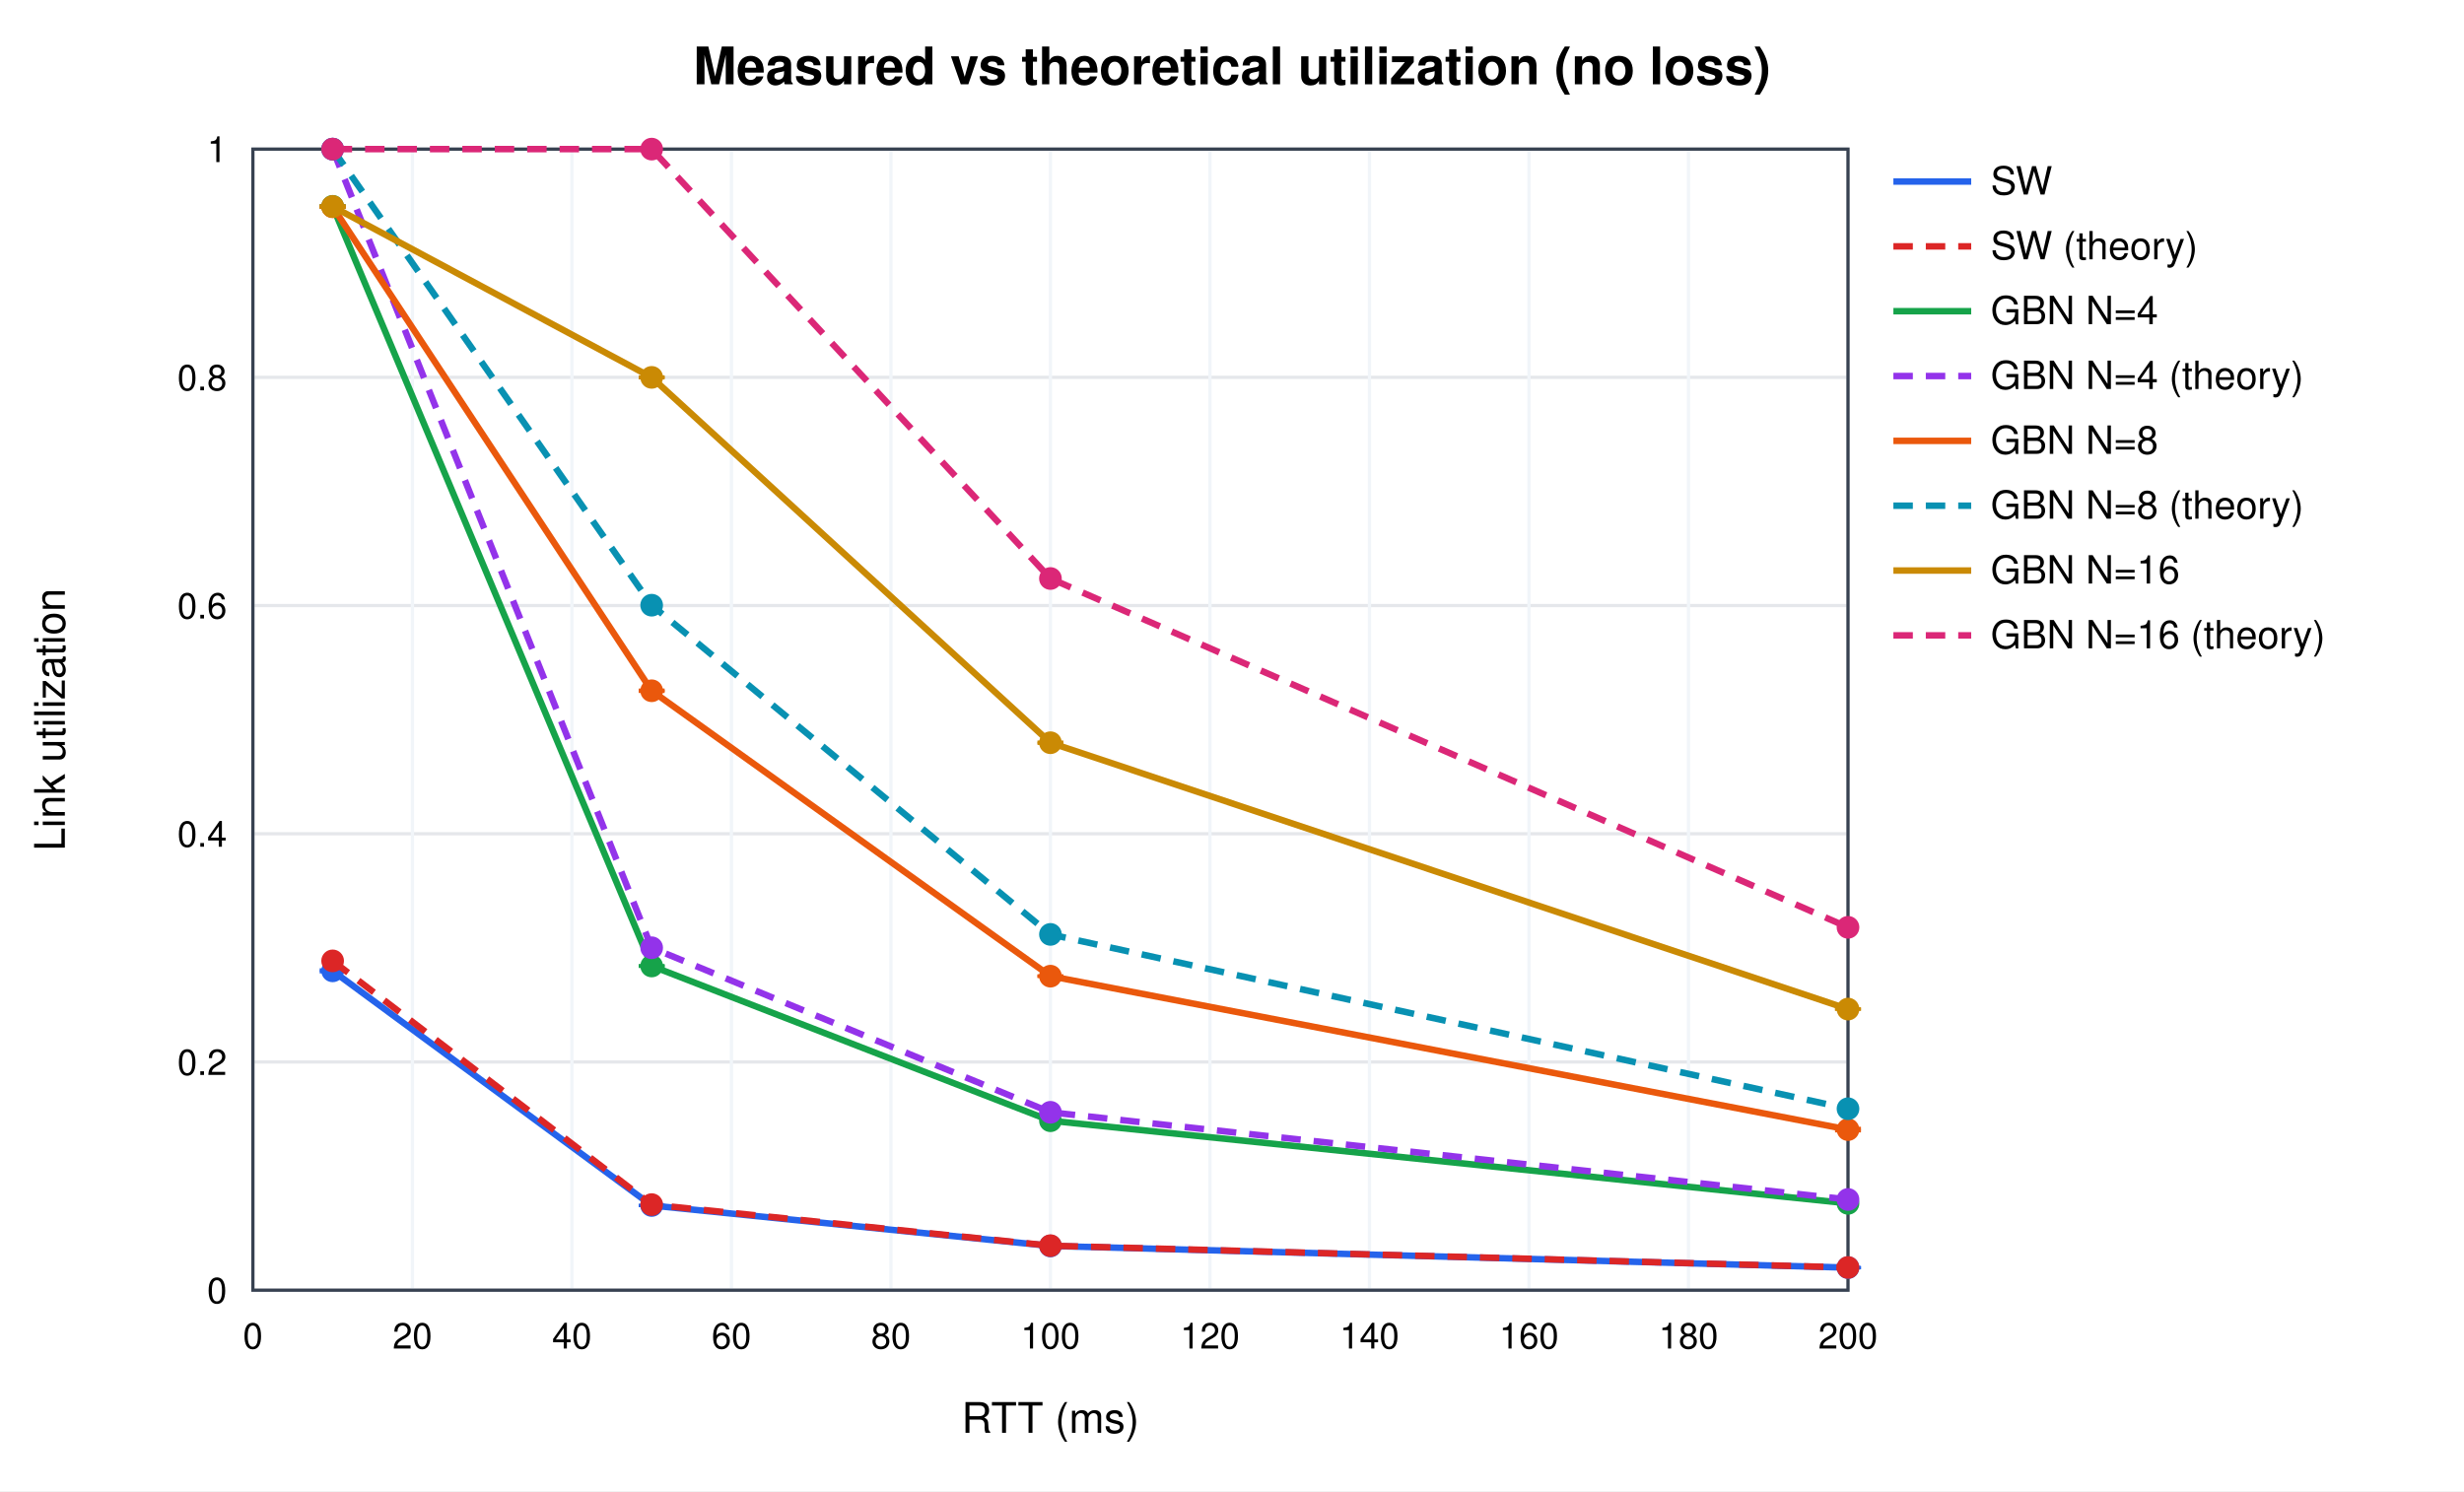
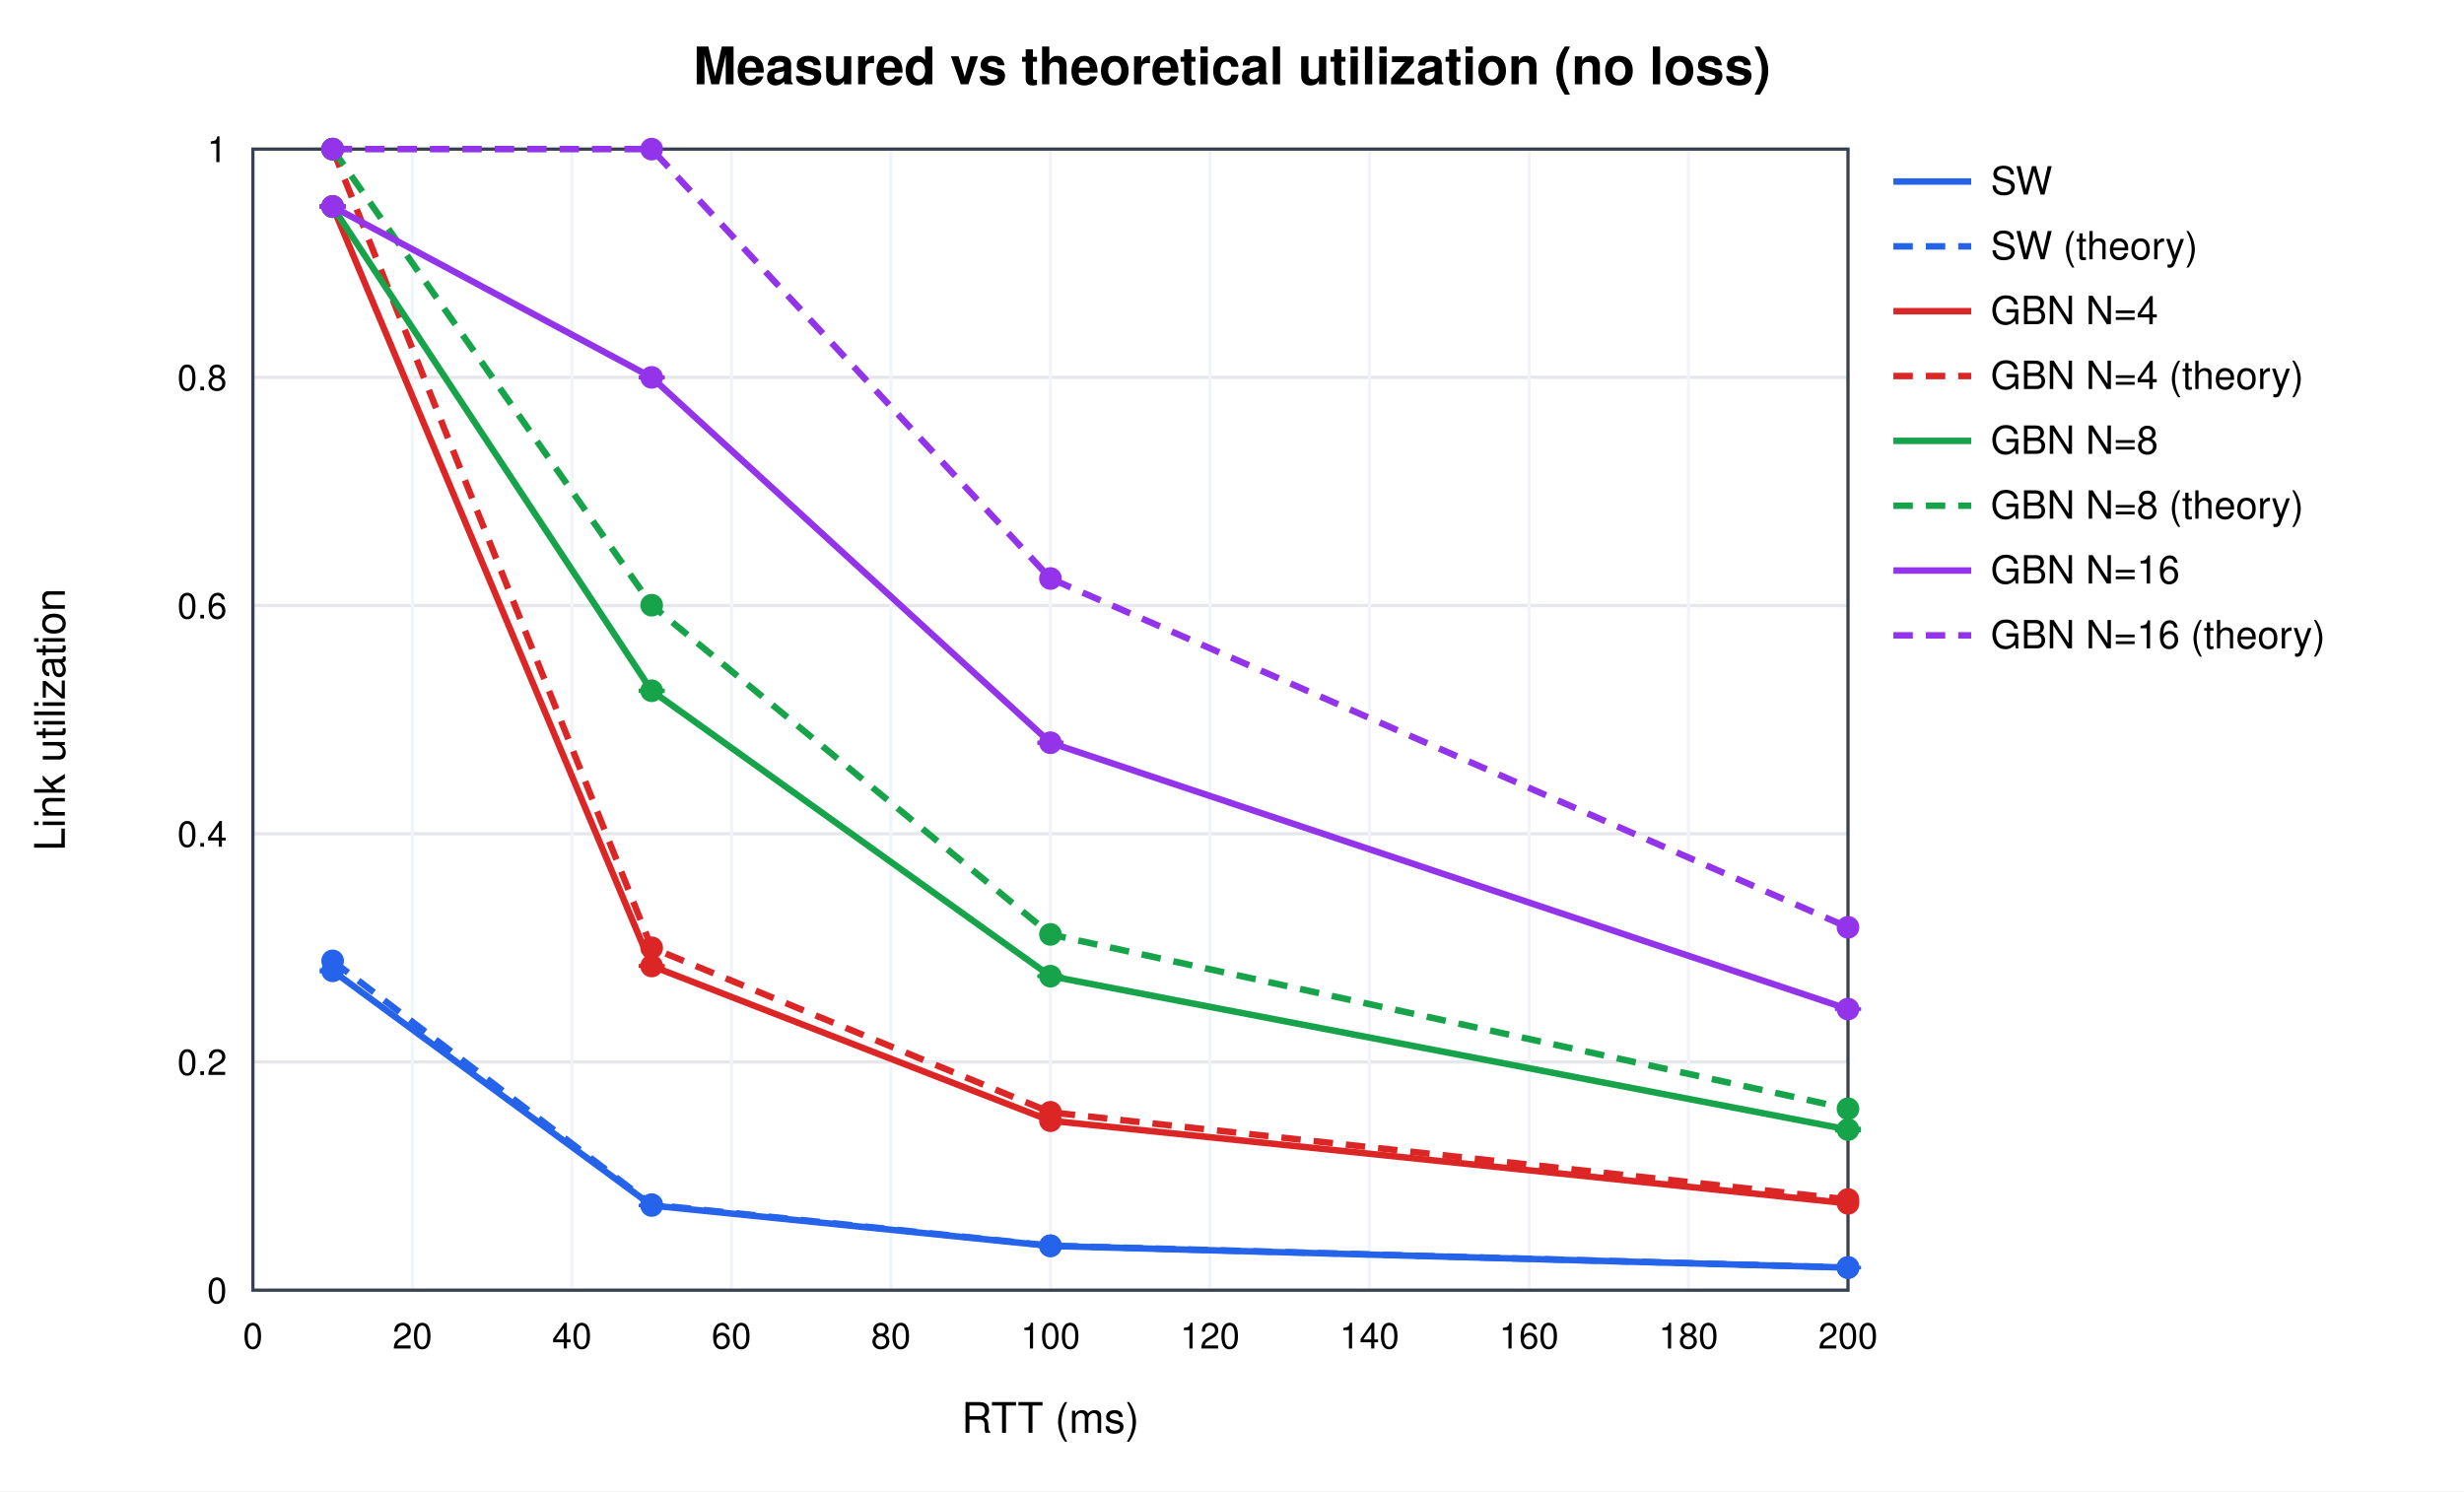
<svg xmlns="http://www.w3.org/2000/svg" width="760" height="460" viewBox="0 0 760 460" font-family="Helvetica, Arial, sans-serif">
  <rect width="100%" height="100%" fill="#ffffff" />
  <text x="380" y="26" text-anchor="middle" font-size="16" font-weight="bold">Measured vs theoretical utilization (no loss)</text>
  <line x1="78" y1="398" x2="570" y2="398" stroke="#e5e7eb" />
  <text x="70" y="402" text-anchor="end" font-size="11">0</text>
  <line x1="78" y1="327.6" x2="570" y2="327.6" stroke="#e5e7eb" />
  <text x="70" y="331.6" text-anchor="end" font-size="11">0.2</text>
  <line x1="78" y1="257.2" x2="570" y2="257.2" stroke="#e5e7eb" />
  <text x="70" y="261.2" text-anchor="end" font-size="11">0.4</text>
  <line x1="78" y1="186.8" x2="570" y2="186.8" stroke="#e5e7eb" />
  <text x="70" y="190.8" text-anchor="end" font-size="11">0.6</text>
  <line x1="78" y1="116.4" x2="570" y2="116.4" stroke="#e5e7eb" />
  <text x="70" y="120.4" text-anchor="end" font-size="11">0.8</text>
  <line x1="78" y1="46" x2="570" y2="46" stroke="#e5e7eb" />
  <text x="70" y="50" text-anchor="end" font-size="11">1</text>
  <line x1="78" y1="46" x2="78" y2="398" stroke="#f1f5f9" />
  <text x="78" y="416" text-anchor="middle" font-size="11">0</text>
  <line x1="127.2" y1="46" x2="127.2" y2="398" stroke="#f1f5f9" />
  <text x="127.2" y="416" text-anchor="middle" font-size="11">20</text>
  <line x1="176.4" y1="46" x2="176.4" y2="398" stroke="#f1f5f9" />
  <text x="176.4" y="416" text-anchor="middle" font-size="11">40</text>
  <line x1="225.6" y1="46" x2="225.6" y2="398" stroke="#f1f5f9" />
  <text x="225.6" y="416" text-anchor="middle" font-size="11">60</text>
  <line x1="274.8" y1="46" x2="274.8" y2="398" stroke="#f1f5f9" />
  <text x="274.8" y="416" text-anchor="middle" font-size="11">80</text>
  <line x1="324" y1="46" x2="324" y2="398" stroke="#f1f5f9" />
  <text x="324" y="416" text-anchor="middle" font-size="11">100</text>
  <line x1="373.2" y1="46" x2="373.2" y2="398" stroke="#f1f5f9" />
  <text x="373.2" y="416" text-anchor="middle" font-size="11">120</text>
  <line x1="422.4" y1="46" x2="422.4" y2="398" stroke="#f1f5f9" />
  <text x="422.4" y="416" text-anchor="middle" font-size="11">140</text>
  <line x1="471.6" y1="46" x2="471.6" y2="398" stroke="#f1f5f9" />
  <text x="471.6" y="416" text-anchor="middle" font-size="11">160</text>
  <line x1="520.8" y1="46" x2="520.8" y2="398" stroke="#f1f5f9" />
  <text x="520.8" y="416" text-anchor="middle" font-size="11">180</text>
  <line x1="570" y1="46" x2="570" y2="398" stroke="#f1f5f9" />
  <text x="570" y="416" text-anchor="middle" font-size="11">200</text>
  <rect x="78" y="46" width="492" height="352" fill="none" stroke="#374151" />
  <text x="324" y="442" text-anchor="middle" font-size="13">RTT (ms)</text>
  <text transform="translate(20,222) rotate(-90)" text-anchor="middle" font-size="13">Link utilization</text>
  <path d="M102.6,299.489 L201,371.875 L324,384.356 L570,391.044" fill="none" stroke="#2563eb" stroke-width="2" />
  <line x1="102.6" y1="299.783" x2="102.6" y2="299.195" stroke="#2563eb" />
  <line x1="98.6" y1="299.783" x2="106.6" y2="299.783" stroke="#2563eb" />
  <line x1="98.6" y1="299.195" x2="106.6" y2="299.195" stroke="#2563eb" />
  <circle cx="102.6" cy="299.489" r="3.5" fill="#2563eb" />
  <line x1="201" y1="371.894" x2="201" y2="371.855" stroke="#2563eb" />
  <line x1="197" y1="371.894" x2="205" y2="371.894" stroke="#2563eb" />
  <line x1="197" y1="371.855" x2="205" y2="371.855" stroke="#2563eb" />
  <circle cx="201" cy="371.875" r="3.5" fill="#2563eb" />
  <line x1="324" y1="384.38" x2="324" y2="384.333" stroke="#2563eb" />
  <line x1="320" y1="384.38" x2="328" y2="384.38" stroke="#2563eb" />
  <line x1="320" y1="384.333" x2="328" y2="384.333" stroke="#2563eb" />
  <circle cx="324" cy="384.356" r="3.5" fill="#2563eb" />
  <line x1="570" y1="391.084" x2="570" y2="391.005" stroke="#2563eb" />
  <line x1="566" y1="391.084" x2="574" y2="391.084" stroke="#2563eb" />
  <line x1="566" y1="391.005" x2="574" y2="391.005" stroke="#2563eb" />
  <circle cx="570" cy="391.044" r="3.5" fill="#2563eb" />
  <line x1="584" y1="56" x2="608" y2="56" stroke="#2563eb" stroke-width="2" />
  <text x="614" y="60" font-size="12">SW</text>
-   <path d="M102.6,296.413 L201,371.6 L324,384.272 L570,390.995" fill="none" stroke="#dc2626" stroke-width="2" stroke-dasharray="6,4" />
-   <circle cx="102.6" cy="296.413" r="3.5" fill="#dc2626" />
-   <circle cx="201" cy="371.6" r="3.5" fill="#dc2626" />
-   <circle cx="324" cy="384.272" r="3.5" fill="#dc2626" />
-   <circle cx="570" cy="390.995" r="3.5" fill="#dc2626" />
-   <line x1="584" y1="76" x2="608" y2="76" stroke="#dc2626" stroke-width="2" stroke-dasharray="6,4" />
+   <path d="M102.6,296.413 L201,371.6 L324,384.272 L570,390.995" fill="none" stroke="#2563eb" stroke-width="2" stroke-dasharray="6,4" />
+   <circle cx="102.6" cy="296.413" r="3.5" fill="#2563eb" />
+   <circle cx="201" cy="371.6" r="3.5" fill="#2563eb" />
+   <circle cx="324" cy="384.272" r="3.5" fill="#2563eb" />
+   <circle cx="570" cy="390.995" r="3.5" fill="#2563eb" />
+   <line x1="584" y1="76" x2="608" y2="76" stroke="#2563eb" stroke-width="2" stroke-dasharray="6,4" />
  <text x="614" y="80" font-size="12">SW (theory)</text>
-   <path d="M102.6,63.649 L201,297.99 L324,345.728 L570,371.213" fill="none" stroke="#16a34a" stroke-width="2" />
-   <line x1="102.6" y1="63.853" x2="102.6" y2="63.445" stroke="#16a34a" />
-   <line x1="98.6" y1="63.853" x2="106.6" y2="63.853" stroke="#16a34a" />
-   <line x1="98.6" y1="63.445" x2="106.6" y2="63.445" stroke="#16a34a" />
-   <circle cx="102.6" cy="63.649" r="3.5" fill="#16a34a" />
-   <line x1="201" y1="298.111" x2="201" y2="297.868" stroke="#16a34a" />
-   <line x1="197" y1="298.111" x2="205" y2="298.111" stroke="#16a34a" />
-   <line x1="197" y1="297.868" x2="205" y2="297.868" stroke="#16a34a" />
-   <circle cx="201" cy="297.99" r="3.5" fill="#16a34a" />
-   <circle cx="324" cy="345.728" r="3.5" fill="#16a34a" />
-   <circle cx="570" cy="371.213" r="3.5" fill="#16a34a" />
-   <line x1="584" y1="96" x2="608" y2="96" stroke="#16a34a" stroke-width="2" />
+   <path d="M102.6,63.649 L201,297.99 L324,345.728 L570,371.213" fill="none" stroke="#dc2626" stroke-width="2" />
+   <line x1="102.6" y1="63.853" x2="102.6" y2="63.445" stroke="#dc2626" />
+   <line x1="98.6" y1="63.853" x2="106.6" y2="63.853" stroke="#dc2626" />
+   <line x1="98.6" y1="63.445" x2="106.6" y2="63.445" stroke="#dc2626" />
+   <circle cx="102.6" cy="63.649" r="3.5" fill="#dc2626" />
+   <line x1="201" y1="298.111" x2="201" y2="297.868" stroke="#dc2626" />
+   <line x1="197" y1="298.111" x2="205" y2="298.111" stroke="#dc2626" />
+   <line x1="197" y1="297.868" x2="205" y2="297.868" stroke="#dc2626" />
+   <circle cx="201" cy="297.99" r="3.5" fill="#dc2626" />
+   <circle cx="324" cy="345.728" r="3.5" fill="#dc2626" />
+   <circle cx="570" cy="371.213" r="3.5" fill="#dc2626" />
+   <line x1="584" y1="96" x2="608" y2="96" stroke="#dc2626" stroke-width="2" />
  <text x="614" y="100" font-size="12">GBN N=4</text>
-   <path d="M102.6,46 L201,292.365 L324,343.123 L570,370.016" fill="none" stroke="#9333ea" stroke-width="2" stroke-dasharray="6,4" />
+   <path d="M102.6,46 L201,292.365 L324,343.123 L570,370.016" fill="none" stroke="#dc2626" stroke-width="2" stroke-dasharray="6,4" />
+   <circle cx="102.6" cy="46" r="3.5" fill="#dc2626" />
+   <circle cx="201" cy="292.365" r="3.5" fill="#dc2626" />
+   <circle cx="324" cy="343.123" r="3.5" fill="#dc2626" />
+   <circle cx="570" cy="370.016" r="3.5" fill="#dc2626" />
+   <line x1="584" y1="116" x2="608" y2="116" stroke="#dc2626" stroke-width="2" stroke-dasharray="6,4" />
+   <text x="614" y="120" font-size="12">GBN N=4 (theory)</text>
+   <path d="M102.6,63.79 L201,213.087 L324,301.13 L570,348.46" fill="none" stroke="#16a34a" stroke-width="2" />
+   <line x1="102.6" y1="63.982" x2="102.6" y2="63.598" stroke="#16a34a" />
+   <line x1="98.6" y1="63.982" x2="106.6" y2="63.982" stroke="#16a34a" />
+   <line x1="98.6" y1="63.598" x2="106.6" y2="63.598" stroke="#16a34a" />
+   <circle cx="102.6" cy="63.79" r="3.5" fill="#16a34a" />
+   <line x1="201" y1="213.276" x2="201" y2="212.898" stroke="#16a34a" />
+   <line x1="197" y1="213.276" x2="205" y2="213.276" stroke="#16a34a" />
+   <line x1="197" y1="212.898" x2="205" y2="212.898" stroke="#16a34a" />
+   <circle cx="201" cy="213.087" r="3.5" fill="#16a34a" />
+   <line x1="324" y1="301.232" x2="324" y2="301.027" stroke="#16a34a" />
+   <line x1="320" y1="301.232" x2="328" y2="301.232" stroke="#16a34a" />
+   <line x1="320" y1="301.027" x2="328" y2="301.027" stroke="#16a34a" />
+   <circle cx="324" cy="301.13" r="3.5" fill="#16a34a" />
+   <line x1="570" y1="348.836" x2="570" y2="348.083" stroke="#16a34a" />
+   <line x1="566" y1="348.836" x2="574" y2="348.836" stroke="#16a34a" />
+   <line x1="566" y1="348.083" x2="574" y2="348.083" stroke="#16a34a" />
+   <circle cx="570" cy="348.46" r="3.5" fill="#16a34a" />
+   <line x1="584" y1="136" x2="608" y2="136" stroke="#16a34a" stroke-width="2" />
+   <text x="614" y="140" font-size="12">GBN N=8</text>
+   <path d="M102.6,46 L201,186.694 L324,288.246 L570,342.032" fill="none" stroke="#16a34a" stroke-width="2" stroke-dasharray="6,4" />
+   <circle cx="102.6" cy="46" r="3.5" fill="#16a34a" />
+   <circle cx="201" cy="186.694" r="3.5" fill="#16a34a" />
+   <circle cx="324" cy="288.246" r="3.5" fill="#16a34a" />
+   <circle cx="570" cy="342.032" r="3.5" fill="#16a34a" />
+   <line x1="584" y1="156" x2="608" y2="156" stroke="#16a34a" stroke-width="2" stroke-dasharray="6,4" />
+   <text x="614" y="160" font-size="12">GBN N=8 (theory)</text>
+   <path d="M102.6,63.72 L201,116.414 L324,229.117 L570,311.281" fill="none" stroke="#9333ea" stroke-width="2" />
+   <line x1="102.6" y1="63.919" x2="102.6" y2="63.52" stroke="#9333ea" />
+   <line x1="98.6" y1="63.919" x2="106.6" y2="63.919" stroke="#9333ea" />
+   <line x1="98.6" y1="63.52" x2="106.6" y2="63.52" stroke="#9333ea" />
+   <circle cx="102.6" cy="63.72" r="3.5" fill="#9333ea" />
+   <line x1="201" y1="116.554" x2="201" y2="116.274" stroke="#9333ea" />
+   <line x1="197" y1="116.554" x2="205" y2="116.554" stroke="#9333ea" />
+   <line x1="197" y1="116.274" x2="205" y2="116.274" stroke="#9333ea" />
+   <circle cx="201" cy="116.414" r="3.5" fill="#9333ea" />
+   <line x1="324" y1="229.301" x2="324" y2="228.934" stroke="#9333ea" />
+   <line x1="320" y1="229.301" x2="328" y2="229.301" stroke="#9333ea" />
+   <line x1="320" y1="228.934" x2="328" y2="228.934" stroke="#9333ea" />
+   <circle cx="324" cy="229.117" r="3.5" fill="#9333ea" />
+   <line x1="570" y1="311.331" x2="570" y2="311.231" stroke="#9333ea" />
+   <line x1="566" y1="311.331" x2="574" y2="311.331" stroke="#9333ea" />
+   <line x1="566" y1="311.231" x2="574" y2="311.231" stroke="#9333ea" />
+   <circle cx="570" cy="311.281" r="3.5" fill="#9333ea" />
+   <line x1="584" y1="176" x2="608" y2="176" stroke="#9333ea" stroke-width="2" />
+   <text x="614" y="180" font-size="12">GBN N=16</text>
+   <path d="M102.6,46 L201,46 L324,178.458 L570,286.064" fill="none" stroke="#9333ea" stroke-width="2" stroke-dasharray="6,4" />
  <circle cx="102.6" cy="46" r="3.5" fill="#9333ea" />
-   <circle cx="201" cy="292.365" r="3.5" fill="#9333ea" />
-   <circle cx="324" cy="343.123" r="3.5" fill="#9333ea" />
-   <circle cx="570" cy="370.016" r="3.5" fill="#9333ea" />
-   <line x1="584" y1="116" x2="608" y2="116" stroke="#9333ea" stroke-width="2" stroke-dasharray="6,4" />
-   <text x="614" y="120" font-size="12">GBN N=4 (theory)</text>
-   <path d="M102.6,63.79 L201,213.087 L324,301.13 L570,348.46" fill="none" stroke="#ea580c" stroke-width="2" />
-   <line x1="102.6" y1="63.982" x2="102.6" y2="63.598" stroke="#ea580c" />
-   <line x1="98.6" y1="63.982" x2="106.6" y2="63.982" stroke="#ea580c" />
-   <line x1="98.6" y1="63.598" x2="106.6" y2="63.598" stroke="#ea580c" />
-   <circle cx="102.6" cy="63.79" r="3.5" fill="#ea580c" />
-   <line x1="201" y1="213.276" x2="201" y2="212.898" stroke="#ea580c" />
-   <line x1="197" y1="213.276" x2="205" y2="213.276" stroke="#ea580c" />
-   <line x1="197" y1="212.898" x2="205" y2="212.898" stroke="#ea580c" />
-   <circle cx="201" cy="213.087" r="3.5" fill="#ea580c" />
-   <line x1="324" y1="301.232" x2="324" y2="301.027" stroke="#ea580c" />
-   <line x1="320" y1="301.232" x2="328" y2="301.232" stroke="#ea580c" />
-   <line x1="320" y1="301.027" x2="328" y2="301.027" stroke="#ea580c" />
-   <circle cx="324" cy="301.13" r="3.5" fill="#ea580c" />
-   <line x1="570" y1="348.836" x2="570" y2="348.083" stroke="#ea580c" />
-   <line x1="566" y1="348.836" x2="574" y2="348.836" stroke="#ea580c" />
-   <line x1="566" y1="348.083" x2="574" y2="348.083" stroke="#ea580c" />
-   <circle cx="570" cy="348.46" r="3.5" fill="#ea580c" />
-   <line x1="584" y1="136" x2="608" y2="136" stroke="#ea580c" stroke-width="2" />
-   <text x="614" y="140" font-size="12">GBN N=8</text>
-   <path d="M102.6,46 L201,186.694 L324,288.246 L570,342.032" fill="none" stroke="#0891b2" stroke-width="2" stroke-dasharray="6,4" />
-   <circle cx="102.6" cy="46" r="3.5" fill="#0891b2" />
-   <circle cx="201" cy="186.694" r="3.5" fill="#0891b2" />
-   <circle cx="324" cy="288.246" r="3.5" fill="#0891b2" />
-   <circle cx="570" cy="342.032" r="3.5" fill="#0891b2" />
-   <line x1="584" y1="156" x2="608" y2="156" stroke="#0891b2" stroke-width="2" stroke-dasharray="6,4" />
-   <text x="614" y="160" font-size="12">GBN N=8 (theory)</text>
-   <path d="M102.6,63.72 L201,116.414 L324,229.117 L570,311.281" fill="none" stroke="#ca8a04" stroke-width="2" />
-   <line x1="102.6" y1="63.919" x2="102.6" y2="63.52" stroke="#ca8a04" />
-   <line x1="98.6" y1="63.919" x2="106.6" y2="63.919" stroke="#ca8a04" />
-   <line x1="98.6" y1="63.52" x2="106.6" y2="63.52" stroke="#ca8a04" />
-   <circle cx="102.6" cy="63.72" r="3.5" fill="#ca8a04" />
-   <line x1="201" y1="116.554" x2="201" y2="116.274" stroke="#ca8a04" />
-   <line x1="197" y1="116.554" x2="205" y2="116.554" stroke="#ca8a04" />
-   <line x1="197" y1="116.274" x2="205" y2="116.274" stroke="#ca8a04" />
-   <circle cx="201" cy="116.414" r="3.5" fill="#ca8a04" />
-   <line x1="324" y1="229.301" x2="324" y2="228.934" stroke="#ca8a04" />
-   <line x1="320" y1="229.301" x2="328" y2="229.301" stroke="#ca8a04" />
-   <line x1="320" y1="228.934" x2="328" y2="228.934" stroke="#ca8a04" />
-   <circle cx="324" cy="229.117" r="3.5" fill="#ca8a04" />
-   <line x1="570" y1="311.331" x2="570" y2="311.231" stroke="#ca8a04" />
-   <line x1="566" y1="311.331" x2="574" y2="311.331" stroke="#ca8a04" />
-   <line x1="566" y1="311.231" x2="574" y2="311.231" stroke="#ca8a04" />
-   <circle cx="570" cy="311.281" r="3.5" fill="#ca8a04" />
-   <line x1="584" y1="176" x2="608" y2="176" stroke="#ca8a04" stroke-width="2" />
-   <text x="614" y="180" font-size="12">GBN N=16</text>
-   <path d="M102.6,46 L201,46 L324,178.458 L570,286.064" fill="none" stroke="#db2777" stroke-width="2" stroke-dasharray="6,4" />
-   <circle cx="102.6" cy="46" r="3.5" fill="#db2777" />
-   <circle cx="201" cy="46" r="3.5" fill="#db2777" />
-   <circle cx="324" cy="178.458" r="3.5" fill="#db2777" />
-   <circle cx="570" cy="286.064" r="3.5" fill="#db2777" />
-   <line x1="584" y1="196" x2="608" y2="196" stroke="#db2777" stroke-width="2" stroke-dasharray="6,4" />
+   <circle cx="201" cy="46" r="3.5" fill="#9333ea" />
+   <circle cx="324" cy="178.458" r="3.5" fill="#9333ea" />
+   <circle cx="570" cy="286.064" r="3.5" fill="#9333ea" />
+   <line x1="584" y1="196" x2="608" y2="196" stroke="#9333ea" stroke-width="2" stroke-dasharray="6,4" />
  <text x="614" y="200" font-size="12">GBN N=16 (theory)</text>
</svg>
